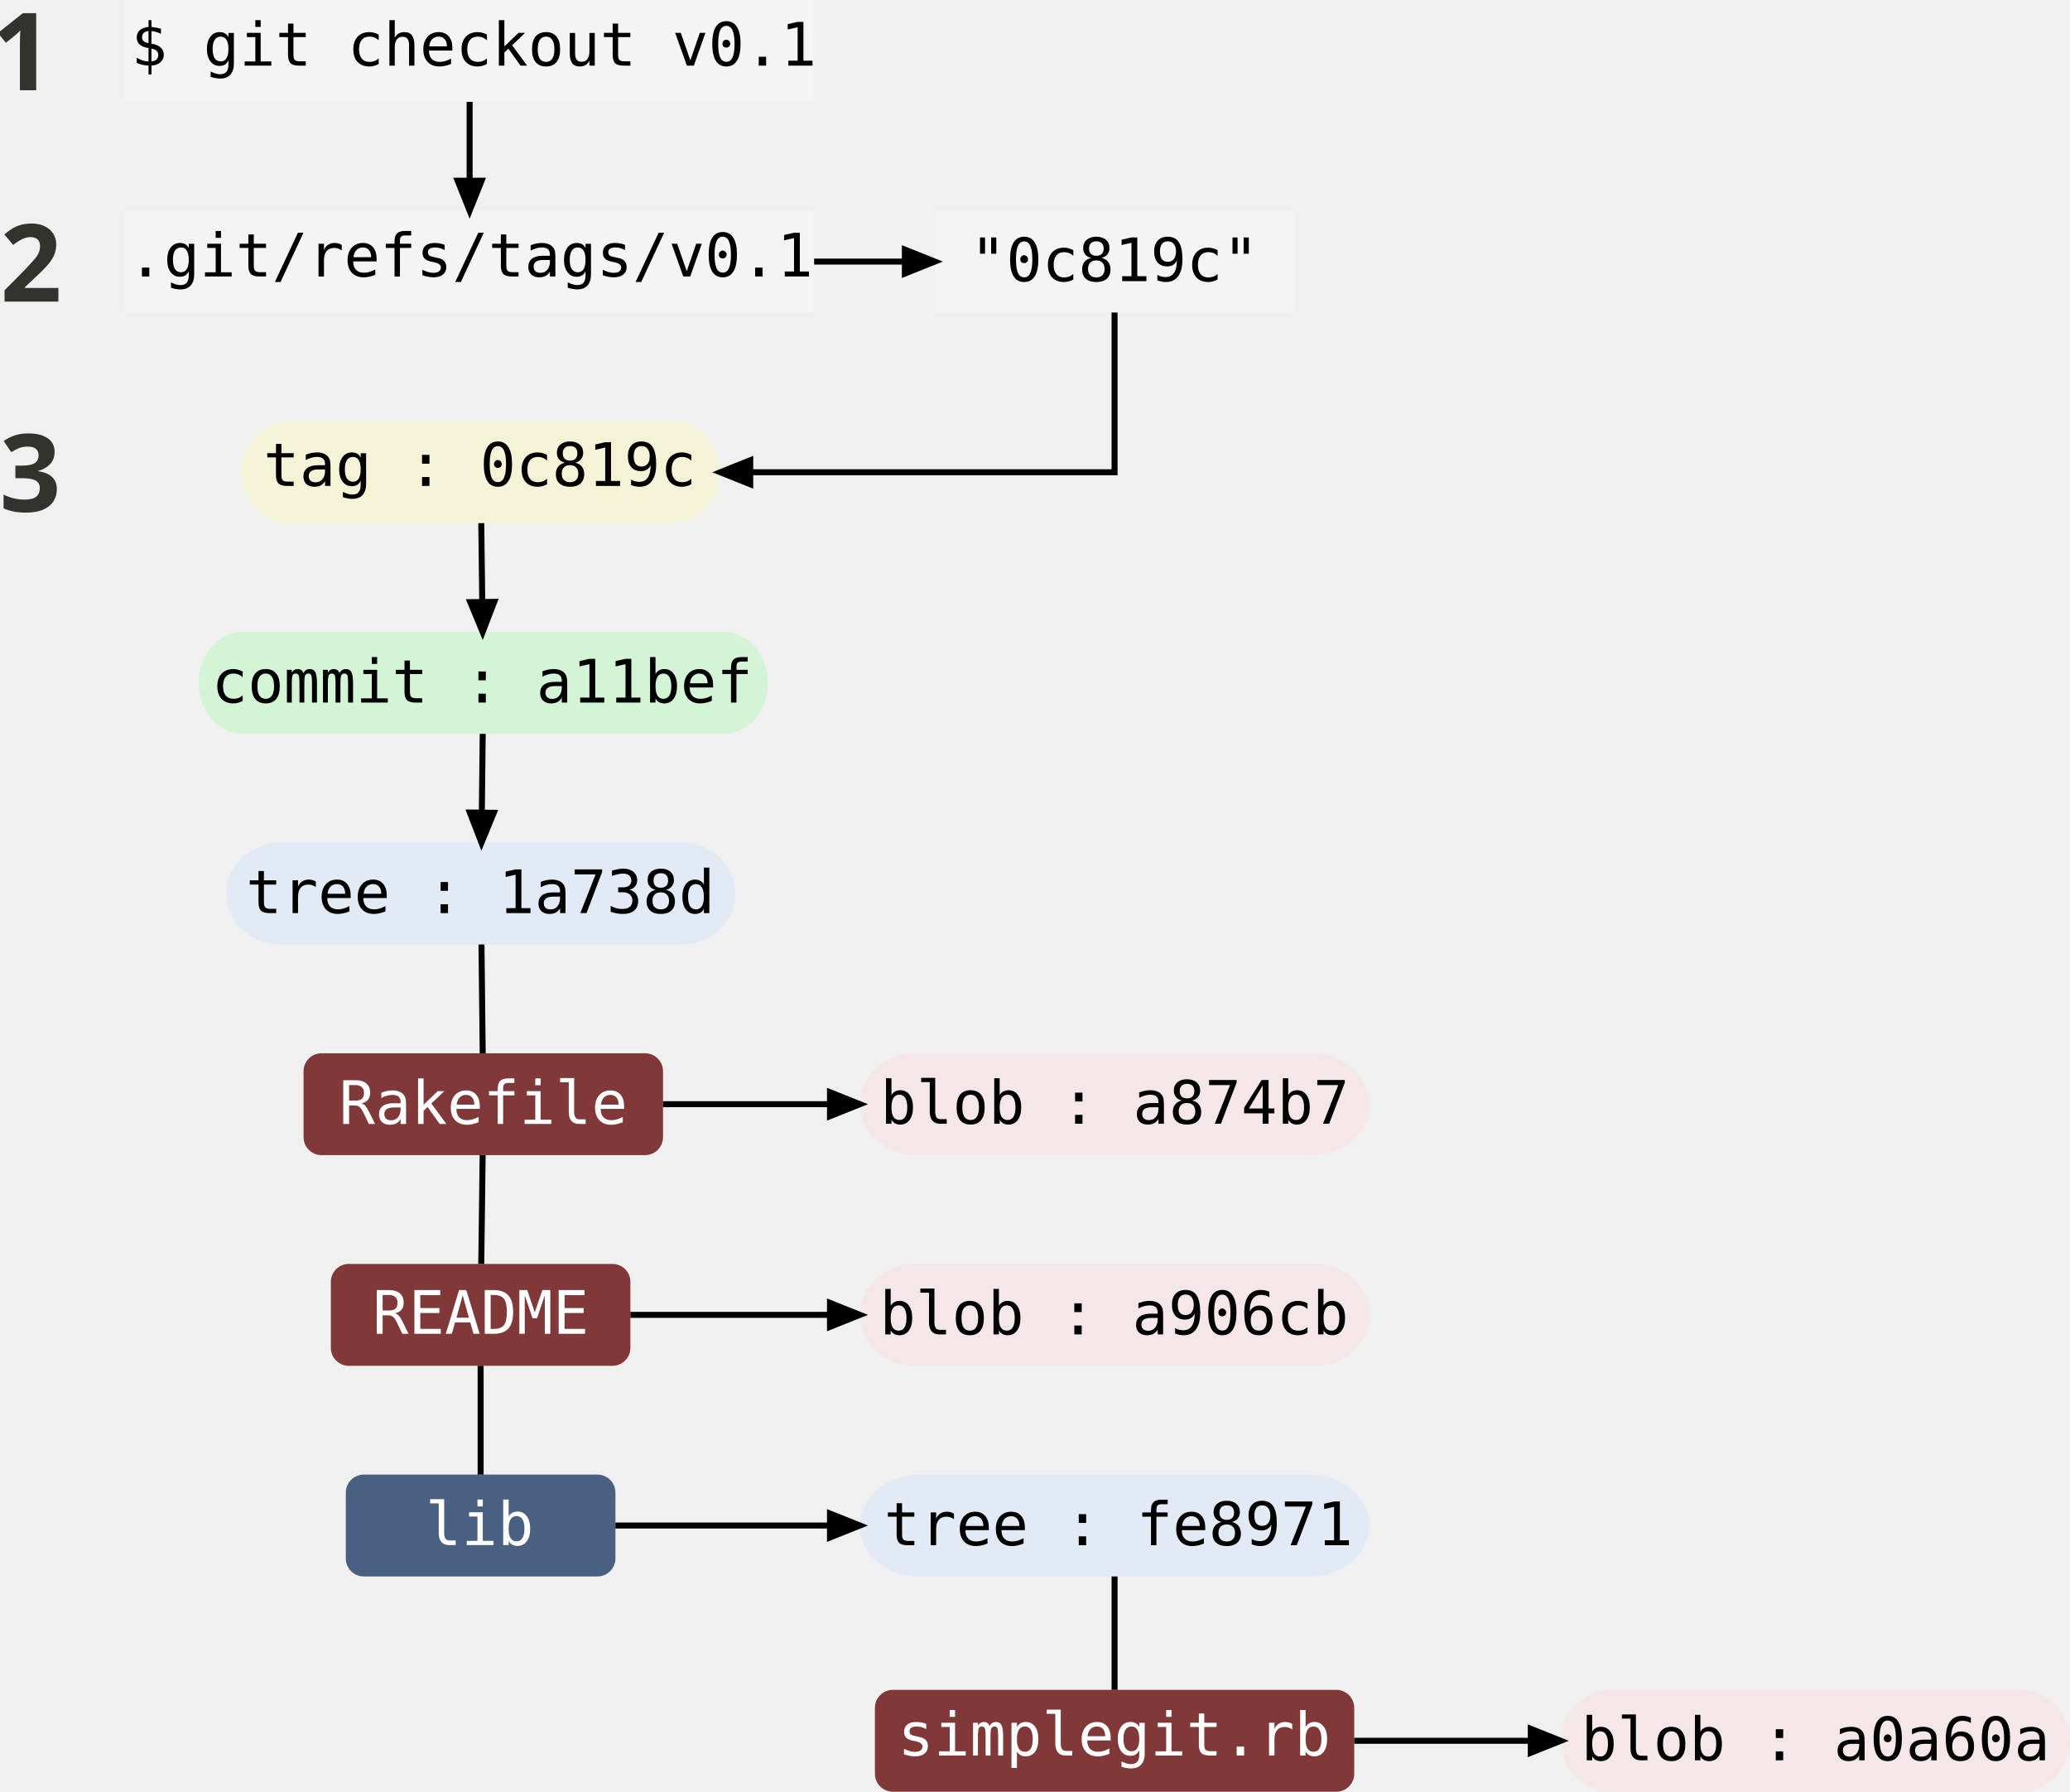
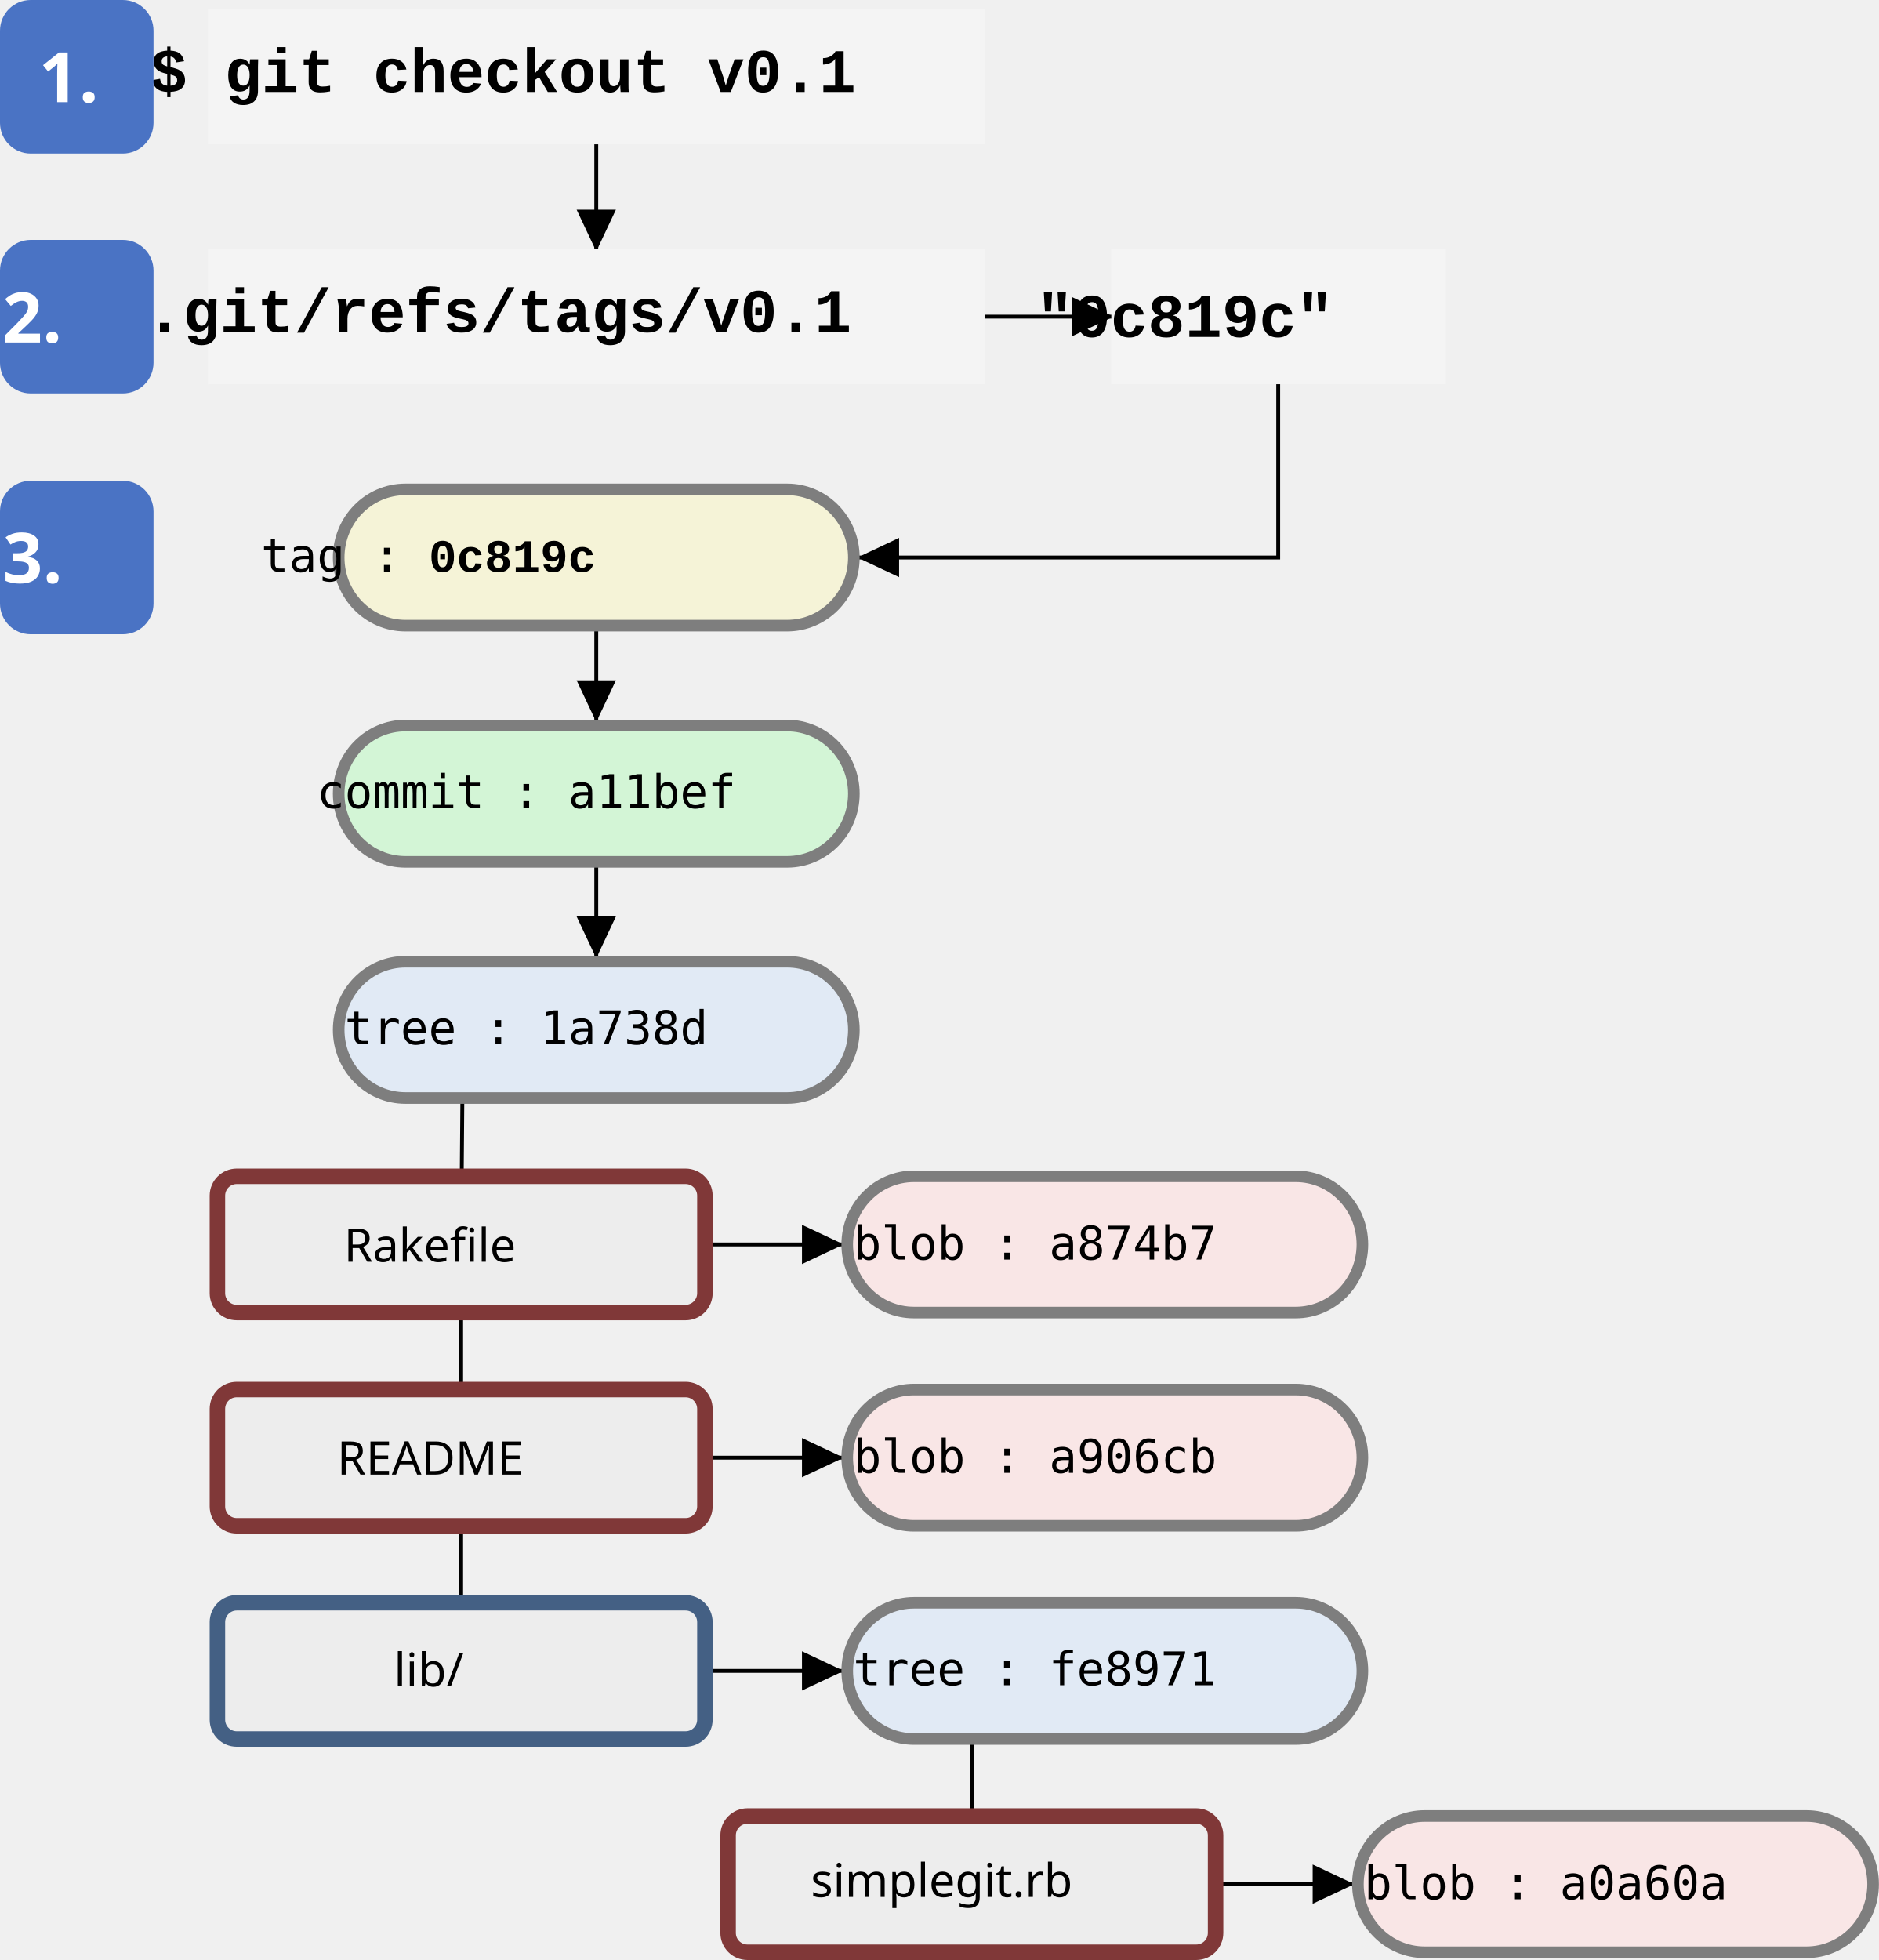
- <svg xmlns="http://www.w3.org/2000/svg" width="345.497" height="299.015" version="1.1" id="svg47328">
+ <svg xmlns="http://www.w3.org/2000/svg" width="485.643" height="506.539" version="1.1" id="svg47328" xml:space="preserve">
  <defs id="defs47258">
-     <marker orient="auto" refY="0" refX="0" id="Arrow1Lend_000000_1.000000px" style="overflow:visible" viewBox="0 0 6.846 5.477" markerWidth="6.846" markerHeight="5.477" preserveAspectRatio="xMidYMid">
-       <path id="path_Arrow1Lend_000000_1.000000px" d="M -5,0 V -2 L 0,0 -5,2 Z" style="fill:#000000;fill-rule:evenodd;stroke:#000000;stroke-width:1px;marker-start:none" />
+     <marker style="overflow:visible" id="TriangleStart-0-1-2" refX="4" refY="0" orient="auto-start-reverse" markerWidth="10.784" markerHeight="10.155" viewBox="0 0 5.324 6.155" preserveAspectRatio="none">
+       <path transform="scale(0.5)" style="fill:context-stroke;fill-rule:evenodd;stroke:context-stroke;stroke-width:1pt" d="M 5.77,0 -2.88,5 V -5 Z" id="path135-8-9-67" />
    </marker>
-     <marker orient="auto" refY="0" refX="0" id="Arrow1Lend_000000_1.000000px-4" style="overflow:visible" viewBox="0 0 6.846 5.477" markerWidth="6.846" markerHeight="5.477" preserveAspectRatio="xMidYMid">
-       <path id="path_Arrow1Lend_000000_1.000000px-2" d="M -5,0 V -2 L 0,0 -5,2 Z" style="fill:#000000;fill-rule:evenodd;stroke:#000000;stroke-width:1px;marker-start:none" />
+     <marker style="overflow:visible" id="TriangleStart-0-1-2-2-4" refX="4" refY="0" orient="auto-start-reverse" markerWidth="10.784" markerHeight="10.155" viewBox="0 0 5.324 6.155" preserveAspectRatio="none">
+       <path transform="scale(0.5)" style="fill:context-stroke;fill-rule:evenodd;stroke:context-stroke;stroke-width:1pt" d="M 5.77,0 -2.88,5 V -5 Z" id="path135-8-9-67-0-7" />
    </marker>
-     <marker orient="auto" refY="0" refX="0" id="Arrow1Lend_000000_1.000000px-6" style="overflow:visible" viewBox="0 0 6.846 5.477" markerWidth="6.846" markerHeight="5.477" preserveAspectRatio="xMidYMid">
-       <path id="path_Arrow1Lend_000000_1.000000px-4" d="M -5,0 V -2 L 0,0 -5,2 Z" style="fill:#000000;fill-rule:evenodd;stroke:#000000;stroke-width:1px;marker-start:none" />
+     <marker style="overflow:visible" id="TriangleStart-0-1-2-2-3" refX="4" refY="0" orient="auto-start-reverse" markerWidth="10.784" markerHeight="10.155" viewBox="0 0 5.324 6.155" preserveAspectRatio="none">
+       <path transform="scale(0.5)" style="fill:context-stroke;fill-rule:evenodd;stroke:context-stroke;stroke-width:1pt" d="M 5.77,0 -2.88,5 V -5 Z" id="path135-8-9-67-0-74" />
    </marker>
-     <marker orient="auto" refY="0" refX="0" id="Arrow1Lend_000000_1.000000px-2" style="overflow:visible" viewBox="0 0 6.846 5.477" markerWidth="6.846" markerHeight="5.477" preserveAspectRatio="xMidYMid">
-       <path id="path_Arrow1Lend_000000_1.000000px-8" d="M -5,0 V -2 L 0,0 -5,2 Z" style="fill:#000000;fill-rule:evenodd;stroke:#000000;stroke-width:1px;marker-start:none" />
+     <marker style="overflow:visible" id="TriangleStart-0-1-2-2-0" refX="4" refY="0" orient="auto-start-reverse" markerWidth="10.784" markerHeight="10.155" viewBox="0 0 5.324 6.155" preserveAspectRatio="none">
+       <path transform="scale(0.5)" style="fill:context-stroke;fill-rule:evenodd;stroke:context-stroke;stroke-width:1pt" d="M 5.77,0 -2.88,5 V -5 Z" id="path135-8-9-67-0-78" />
    </marker>
-     <marker orient="auto" refY="0" refX="0" id="Arrow1Lend_000000_1.000000px-9" style="overflow:visible" viewBox="0 0 6.846 5.477" markerWidth="6.846" markerHeight="5.477" preserveAspectRatio="xMidYMid">
-       <path id="path_Arrow1Lend_000000_1.000000px-28" d="M -5,0 V -2 L 0,0 -5,2 Z" style="fill:#000000;fill-rule:evenodd;stroke:#000000;stroke-width:1px;marker-start:none" />
+     <marker style="overflow:visible" id="TriangleStart-0-1-2-2-8" refX="4" refY="0" orient="auto-start-reverse" markerWidth="10.784" markerHeight="10.155" viewBox="0 0 5.324 6.155" preserveAspectRatio="none">
+       <path transform="scale(0.5)" style="fill:context-stroke;fill-rule:evenodd;stroke:context-stroke;stroke-width:1pt" d="M 5.77,0 -2.88,5 V -5 Z" id="path135-8-9-67-0-4" />
+     </marker>
+     <marker style="overflow:visible" id="TriangleStart-0-1-2-2-49" refX="4" refY="0" orient="auto-start-reverse" markerWidth="10.784" markerHeight="10.155" viewBox="0 0 5.324 6.155" preserveAspectRatio="none">
+       <path transform="scale(0.5)" style="fill:context-stroke;fill-rule:evenodd;stroke:context-stroke;stroke-width:1pt" d="M 5.77,0 -2.88,5 V -5 Z" id="path135-8-9-67-0-2" />
+     </marker>
+     <marker style="overflow:visible" id="TriangleStart-0-1-2-2-6" refX="4" refY="0" orient="auto-start-reverse" markerWidth="10.784" markerHeight="10.155" viewBox="0 0 5.324 6.155" preserveAspectRatio="none">
+       <path transform="scale(0.5)" style="fill:context-stroke;fill-rule:evenodd;stroke:context-stroke;stroke-width:1pt" d="M 5.77,0 -2.88,5 V -5 Z" id="path135-8-9-67-0-8" />
+     </marker>
+     <marker style="overflow:visible" id="TriangleStart-0-1-2-7" refX="4" refY="0" orient="auto-start-reverse" markerWidth="10.784" markerHeight="10.155" viewBox="0 0 5.324 6.155" preserveAspectRatio="none">
+       <path transform="scale(0.5)" style="fill:context-stroke;fill-rule:evenodd;stroke:context-stroke;stroke-width:1pt" d="M 5.77,0 -2.88,5 V -5 Z" id="path135-8-9-67-1" />
+     </marker>
+     <marker style="overflow:visible" id="TriangleStart-0-1-2-0-2" refX="4" refY="0" orient="auto-start-reverse" markerWidth="10.784" markerHeight="10.155" viewBox="0 0 5.324 6.155" preserveAspectRatio="none">
+       <path transform="scale(0.5)" style="fill:context-stroke;fill-rule:evenodd;stroke:context-stroke;stroke-width:1pt" d="M 5.77,0 -2.88,5 V -5 Z" id="path135-8-9-67-4-7" />
    </marker>
  </defs>
-   <g id="g_commit" transform="translate(-6.112305,-6.570962)">
-     <rect id="899" width="95" height="17" x="39.278" y="112.038" rx="7.33" ry="8.5" style="fill:#d3f5d6;stroke:none;stroke-width:3px" />
-     <text id="899_text" x="49.083" y="113.323" style="font-size:10px;font-family:Inconsolata;fill:#000000;stroke:#000000;stroke-width:0">
-       <tspan id="899_line1" text-anchor="middle" x="86.583" y="123.823" text-align="center" font-family="Inconsolata" font-size="10px" fill="#000000" stroke="#000000">commit : a11bef</tspan>
+   <path style="display:inline;fill:none;fill-rule:evenodd;stroke:#000000;stroke-width:1px;stroke-linecap:butt;stroke-linejoin:miter;stroke-opacity:1" d="m 251.292,448.882 -0.052,20.445" id="c_4" />
+   <path style="display:inline;fill:none;fill-rule:evenodd;stroke:#000000;stroke-width:1px;stroke-linecap:butt;stroke-linejoin:miter;stroke-opacity:1" d="m 119.196,339.215 0,19.896" id="c_3" />
+   <path style="display:inline;fill:none;fill-rule:evenodd;stroke:#000000;stroke-width:1px;stroke-linecap:butt;stroke-linejoin:miter;stroke-opacity:1" d="m 119.343,304.003 0.164,-19.653" id="c_2" />
+   <path style="display:inline;fill:none;fill-rule:evenodd;stroke:#000000;stroke-width:1px;stroke-linecap:butt;stroke-linejoin:miter;stroke-opacity:1" d="m 119.196,394.323 0,19.896" id="c_1" />
+   <path style="display:inline;fill:none;fill-rule:evenodd;stroke:#000000;stroke-width:1px;stroke-linecap:butt;stroke-linejoin:miter;stroke-opacity:1;marker-end:url(#TriangleStart-0-1-2)" d="m 154.119,161.688 0,25.827" id="a_1-1-6-56" />
+   <path style="display:inline;fill:none;fill-rule:evenodd;stroke:#000000;stroke-width:1px;stroke-linecap:butt;stroke-linejoin:miter;stroke-opacity:1;marker-end:url(#TriangleStart-0-1-2-2-4)" d="m 314.196,486.933 36.787,0" id="a_1-1-6-56-6-6" />
+   <path style="display:inline;fill:none;fill-rule:evenodd;stroke:#000000;stroke-width:1px;stroke-linecap:butt;stroke-linejoin:miter;stroke-opacity:1;marker-end:url(#TriangleStart-0-1-2-2-3)" d="M 330.384,97.794 V 144.082 H 220.699" id="a_1-1-6-56-6-52" />
+   <path style="display:inline;fill:none;fill-rule:evenodd;stroke:#000000;stroke-width:1px;stroke-linecap:butt;stroke-linejoin:miter;stroke-opacity:1;marker-end:url(#TriangleStart-0-1-2-0-2)" d="m 252.983,81.837 35.764,0" id="a_1-1-6-56-8-2" />
+   <path style="display:inline;fill:none;fill-rule:evenodd;stroke:#000000;stroke-width:1px;stroke-linecap:butt;stroke-linejoin:miter;stroke-opacity:1;marker-end:url(#TriangleStart-0-1-2-7)" d="M 154.119,35.795 V 65.881" id="a_1-1-6-56-7" />
+   <path style="display:inline;fill:none;fill-rule:evenodd;stroke:#000000;stroke-width:1px;stroke-linecap:butt;stroke-linejoin:miter;stroke-opacity:1;marker-end:url(#TriangleStart-0-1-2-2-0)" d="m 154.119,222.727 0,25.827" id="a_1-1-6-56-6-68" />
+   <path style="display:inline;fill:none;fill-rule:evenodd;stroke:#000000;stroke-width:1px;stroke-linecap:butt;stroke-linejoin:miter;stroke-opacity:1;marker-end:url(#TriangleStart-0-1-2-2-8)" d="m 182.196,431.825 36.787,0" id="a_1-1-6-56-6-31" />
+   <path style="display:inline;fill:none;fill-rule:evenodd;stroke:#000000;stroke-width:1px;stroke-linecap:butt;stroke-linejoin:miter;stroke-opacity:1;marker-end:url(#TriangleStart-0-1-2-2-49)" d="m 182.196,321.609 36.787,0" id="a_1-1-6-56-6-0" />
+   <path style="display:inline;fill:none;fill-rule:evenodd;stroke:#000000;stroke-width:1px;stroke-linecap:butt;stroke-linejoin:miter;stroke-opacity:1;marker-end:url(#TriangleStart-0-1-2-2-6)" d="m 182.196,376.717 36.787,0" id="a_1-1-6-56-6-92" />
+   <g id="g32297-3-6-3" transform="translate(-181.4614,119.8004)" style="stroke:#7e7e7e;stroke-opacity:1">
+     <rect id="800-0-8-7" width="133.16" height="35.212" x="269" y="128.754" rx="17.239" ry="17.606" style="fill:#e1eaf5;fill-opacity:1;stroke:#7e7e7e;stroke-width:3px;stroke-opacity:1" />
+     <text id="800_text-7-8-5" x="268.982" y="134.568" style="font-size:12px;font-family:Inconsolata;fill:#000000;fill-opacity:1;stroke:#000000;stroke-width:0;stroke-dasharray:none;stroke-opacity:1">
+       <tspan id="800_line1-8-4-9" text-anchor="middle" x="335.562" y="150.068" text-align="center" font-family="Inconsolata" font-size="12px" fill="#000000" stroke="#000000" style="fill:#000000;fill-opacity:1;stroke:#000000;stroke-width:0;stroke-dasharray:none;stroke-opacity:1">tree : 1a738d</tspan>
    </text>
  </g>
-   <g id="g_tag" transform="translate(-6.112305,-3.223241)">
-     <rect id="900" width="80" height="17" x="46.331" y="73.535" rx="7.951" ry="8.5" style="fill:#f5f3d7;stroke:none;stroke-width:3px" />
-     <text id="900_text" x="56.206" y="73.82" style="font-size:10px;font-family:Inconsolata;fill:#000000;stroke:#000000;stroke-width:0">
-       <tspan id="900_line1" text-anchor="middle" x="86.206" y="84.32" text-align="center" font-family="Inconsolata" font-size="10px" fill="#000000" stroke="#000000">tag : 0c819c</tspan>
+   <g id="g32297-3-6-3-1" transform="translate(-181.4614,58.76129)" style="stroke:#7e7e7e;stroke-opacity:1">
+     <rect id="800-0-8-7-9" width="133.16" height="35.212" x="269" y="128.754" rx="17.239" ry="17.606" style="fill:#d3f5d6;fill-opacity:1;stroke:#7e7e7e;stroke-width:3px;stroke-opacity:1" />
+     <text id="800_text-7-8-5-4" x="268.982" y="134.568" style="font-size:12px;font-family:Inconsolata;fill:#000000;fill-opacity:1;stroke:#000000;stroke-width:0;stroke-dasharray:none;stroke-opacity:1">
+       <tspan id="800_line1-8-4-9-7" text-anchor="middle" x="335.562" y="150.068" text-align="center" font-family="Inconsolata" font-size="12px" fill="#000000" stroke="#000000" style="fill:#000000;fill-opacity:1;stroke:#000000;stroke-width:0;stroke-dasharray:none;stroke-opacity:1">commit : a11bef</tspan>
    </text>
  </g>
-   <g id="g_tree_1" transform="translate(-6.112305,-10.42327)">
-     <rect id="901" width="85" height="17" x="43.878" y="151.046" rx="9.04" ry="8.5" style="fill:#e1eaf5;stroke:none;stroke-width:3px" />
-     <text id="901_text" x="53.797" y="152.311" style="font-size:10px;font-family:Inconsolata;fill:#000000;stroke:#000000;stroke-width:0">
-       <tspan id="901_line1" text-anchor="middle" x="86.297" y="162.811" text-align="center" font-family="Inconsolata" font-size="10px" fill="#000000" stroke="#000000">tree : 1a738d</tspan>
+   <g id="g32297-3-6-3-8" transform="translate(-181.4614,-2.277817)" style="stroke:#7e7e7e;stroke-opacity:1">
+     <rect id="800-0-8-7-4" width="133.16" height="35.212" x="269" y="128.754" rx="17.239" ry="17.606" style="fill:#f5f3d7;fill-opacity:1;stroke:#7e7e7e;stroke-width:3px;stroke-opacity:1" />
+     <text id="800_text-7-8-5-5" x="268.982" y="134.568" style="font-size:12px;font-family:Inconsolata;fill:#000000;fill-opacity:1;stroke:#000000;stroke-width:0;stroke-dasharray:none;stroke-opacity:1">
+       <tspan id="800_line1-8-4-9-0" text-anchor="middle" x="335.562" y="150.068" text-align="center" font-family="Inconsolata" font-size="12px" fill="#000000" stroke="#000000" style="fill:#000000;fill-opacity:1;stroke:#000000;stroke-width:0;stroke-dasharray:none;stroke-opacity:1">tag : <tspan style="font-style:normal;font-variant:normal;font-weight:bold;font-stretch:normal;font-family:'Courier New';-inkscape-font-specification:'Courier New Bold'" id="tspan7531">0c819c</tspan>
+       </tspan>
    </text>
  </g>
-   <g id="g_tree_2" transform="translate(-9.711304,-4.51923)">
-     <rect id="902" width="85" height="17" x="153.241" y="250.609" rx="9.869" ry="8.5" style="fill:#e1eaf5;stroke:none;stroke-width:3px" />
-     <text id="902_text" x="163.901" y="251.899" style="font-size:10px;font-family:Inconsolata;fill:#000000;stroke:#000000;stroke-width:0">
-       <tspan id="902_line1" text-anchor="middle" x="196.401" y="262.399" text-align="center" font-family="Inconsolata" font-size="10px" fill="#000000" stroke="#000000">tree : fe8971</tspan>
+   <g id="g32297-3-7" transform="translate(-50.0173,285.4653)" style="stroke:#7e7e7e;stroke-opacity:1">
+     <rect id="800-0-0" width="133.16" height="35.212" x="269" y="128.754" rx="17.239" ry="17.606" style="fill:#e1eaf5;fill-opacity:1;stroke:#7e7e7e;stroke-width:3px;stroke-opacity:1" />
+     <text id="800_text-7-9" x="268.982" y="134.568" style="font-size:12px;font-family:Inconsolata;fill:#000000;fill-opacity:1;stroke:#000000;stroke-width:0;stroke-dasharray:none;stroke-opacity:1">
+       <tspan id="800_line1-8-3" text-anchor="middle" x="335.562" y="150.068" text-align="center" font-family="Inconsolata" font-size="12px" fill="#000000" stroke="#000000" style="fill:#000000;fill-opacity:1;stroke:#000000;stroke-width:0;stroke-dasharray:none;stroke-opacity:1">tree : fe8971</tspan>
    </text>
  </g>
-   <g id="g_blob_1" transform="translate(-6.112305,-7.778593)">
-     <rect id="907" width="85" height="17" x="149.642" y="183.557" rx="9.399" ry="8.5" style="fill:#f5e7e7;stroke:none;stroke-width:3px" />
-     <text id="907_text" x="159.692" y="184.817" style="font-size:10px;font-family:Inconsolata;fill:#000000;stroke:#000000;stroke-width:0">
-       <tspan id="907_line1" text-anchor="middle" x="192.192" y="195.317" text-align="center" font-family="Inconsolata" font-size="10px" fill="#000000" stroke="#000000">blob : a874b7</tspan>
+   <g id="g32297-5-6" transform="translate(-50.0173,175.2495)" style="stroke:#7e7e7e;stroke-opacity:1">
+     <rect id="800-47-1" width="133.16" height="35.212" x="269" y="128.754" rx="17.239" ry="17.606" style="fill:#f9e6e6;fill-opacity:1;stroke:#7e7e7e;stroke-width:3px;stroke-opacity:1" />
+     <text id="800_text-4-8" x="269.042" y="134.772" style="font-size:12px;font-family:Inconsolata;fill:#000000;fill-opacity:1;stroke:#000000;stroke-width:0;stroke-dasharray:none;stroke-opacity:1">
+       <tspan id="800_line1-4-7" text-anchor="middle" x="335.622" y="150.272" text-align="center" font-family="Inconsolata" font-size="12px" fill="#000000" stroke="#000000" style="fill:#000000;fill-opacity:1;stroke:#000000;stroke-width:0;stroke-dasharray:none;stroke-opacity:1">blob : a874b7</tspan>
    </text>
  </g>
-   <g id="g_blob_2" transform="translate(-6.112305,-5.750917)">
-     <rect id="904" width="85" height="17" x="149.642" y="216.685" rx="8.948" ry="8.5" style="fill:#f5e7e7;stroke:none;stroke-width:3px" />
-     <text id="904_text" x="159.562" y="217.945" style="font-size:10px;font-family:Inconsolata;fill:#000000;stroke:#000000;stroke-width:0">
-       <tspan id="904_line1" text-anchor="middle" x="192.062" y="228.445" text-align="center" font-family="Inconsolata" font-size="10px" fill="#000000" stroke="#000000">blob : a906cb</tspan>
+   <g id="g32297-7-6" transform="translate(-50.0173,230.3574)" style="stroke:#7e7e7e;stroke-opacity:1">
+     <rect id="800-4-0" width="133.16" height="35.212" x="269" y="128.754" rx="17.239" ry="17.606" style="fill:#f9e6e6;fill-opacity:1;stroke:#7e7e7e;stroke-width:3px;stroke-opacity:1" />
+     <text id="800_text-5-6" x="269.042" y="134.772" style="font-size:12px;font-family:Inconsolata;fill:#000000;fill-opacity:1;stroke:#000000;stroke-width:0;stroke-dasharray:none;stroke-opacity:1">
+       <tspan id="800_line1-2-2" text-anchor="middle" x="335.622" y="150.272" text-align="center" font-family="Inconsolata" font-size="12px" fill="#000000" stroke="#000000" style="fill:#000000;fill-opacity:1;stroke:#000000;stroke-width:0;stroke-dasharray:none;stroke-opacity:1">blob : a906cb</tspan>
    </text>
  </g>
-   <g id="g_blob_3" transform="translate(-10.1123,-2.51923)">
-     <rect id="905" width="85" height="17" x="270.61" y="284.534" rx="8.39" ry="8.5" style="fill:#f5e7e7;stroke:none;stroke-width:3px" />
-     <text id="905_text" x="280.645" y="285.794" style="font-size:10px;font-family:Inconsolata;fill:#000000;stroke:#000000;stroke-width:0">
-       <tspan id="905_line1" text-anchor="middle" x="313.145" y="296.294" text-align="center" font-family="Inconsolata" font-size="10px" fill="#000000" stroke="#000000">blob : a0a60a</tspan>
+   <g id="g32297-36" transform="translate(81.9827,340.5731)" style="stroke:#7e7e7e;stroke-opacity:1">
+     <rect id="800-7" width="133.16" height="35.212" x="269" y="128.754" rx="17.239" ry="17.606" style="fill:#f9e6e6;fill-opacity:1;stroke:#7e7e7e;stroke-width:3px;stroke-opacity:1" />
+     <text id="800_text-53" x="269.042" y="134.772" style="font-size:12px;font-family:Inconsolata;fill:#000000;fill-opacity:1;stroke:#000000;stroke-width:0;stroke-dasharray:none;stroke-opacity:1">
+       <tspan id="800_line1-5" text-anchor="middle" x="335.622" y="150.272" text-align="center" font-family="Inconsolata" font-size="12px" fill="#000000" stroke="#000000" style="fill:#000000;fill-opacity:1;stroke:#000000;stroke-width:0;stroke-dasharray:none;stroke-opacity:1">blob : a0a60a</tspan>
    </text>
  </g>
-   <g id="g_readme" transform="translate(-6.112305,-5.750917)">
-     <rect id="2036" width="50" height="17" x="61.331" y="216.685" rx="3" ry="3" style="fill:#803838;stroke:none;stroke-width:1px" />
-     <text id="2036_text" x="71.351" y="217.85" style="font-size:10px;font-family:Inconsolata;fill:#ffffff;stroke:#000000;stroke-width:0">
-       <tspan id="2036_line1" text-anchor="middle" x="86.351" y="228.35" text-align="center" font-family="Inconsolata" font-size="10px" fill="#ffffff" stroke="#ffffff">README</tspan>
+   <g id="g32264" transform="translate(142.3317,408.3395)">
+     <rect id="740-0" width="126" height="35.212" x="-86.136" y="-49.229" rx="5" ry="5" style="fill:#ededed;fill-opacity:1;stroke:#803838;stroke-width:4px;stroke-opacity:1" />
+     <text id="740_text-6" x="-86.341" y="-42.748" style="font-size:12px;font-family:BryantPro-Medium;fill:#000000;fill-opacity:1;stroke:#000000;stroke-width:0;stroke-dasharray:none;stroke-opacity:1">
+       <tspan id="740_line1-1" text-anchor="middle" x="-23.341" y="-27.248" text-align="center" font-family="BryantPro-Medium" font-size="12px" fill="#ffffff" stroke="#ffffff" style="font-style:normal;font-variant:normal;font-weight:normal;font-stretch:normal;font-family:sans-serif;-inkscape-font-specification:sans-serif;fill:#000000;fill-opacity:1;stroke:#000000;stroke-width:0;stroke-dasharray:none;stroke-opacity:1">README</tspan>
    </text>
  </g>
-   <g id="g_rakefile" transform="translate(-6.112305,-7.778593)">
-     <rect id="914" width="60" height="17" x="56.778" y="183.557" rx="3" ry="3" style="fill:#803838;stroke:none;stroke-width:1px" />
-     <text id="914_text" x="66.779" y="184.847" style="font-size:10px;font-family:Inconsolata;fill:#ffffff;stroke:#000000;stroke-width:0">
-       <tspan id="914_line1" text-anchor="middle" x="86.779" y="195.347" text-align="center" font-family="Inconsolata" font-size="10px" fill="#ffffff" stroke="#ffffff">Rakefile</tspan>
+   <g id="g32253" transform="translate(30.6698,257.7399)">
+     <rect id="740-0-5-5" width="126" height="35.212" x="25.526" y="46.263" rx="5" ry="5" style="fill:#ededed;fill-opacity:1;stroke:#803838;stroke-width:4px;stroke-opacity:1" />
+     <text id="737_text" x="25.257" y="52.843" style="font-size:12px;font-family:BryantPro-Medium;fill:#000000;fill-opacity:1;stroke:#000000;stroke-width:0;stroke-dasharray:none;stroke-opacity:1">
+       <tspan id="737_line1" text-anchor="middle" x="88.257" y="68.343" text-align="center" font-family="BryantPro-Medium" font-size="12px" fill="#ffffff" stroke="#ffffff" style="font-style:normal;font-variant:normal;font-weight:normal;font-stretch:normal;font-family:sans-serif;-inkscape-font-specification:sans-serif;fill:#000000;fill-opacity:1;stroke:#000000;stroke-width:0;stroke-dasharray:none;stroke-opacity:1">Rakefile</tspan>
    </text>
  </g>
-   <g id="g_lib" transform="translate(-6.112305,-4.51923)">
-     <rect id="2037" width="45" height="17" x="63.831" y="250.609" rx="3" ry="3" style="fill:#4a6080;stroke:none;stroke-width:1px" />
-     <text id="2037_text" x="73.656" y="251.874" style="font-size:10px;font-family:Inconsolata;fill:#ffffff;stroke:#000000;stroke-width:0">
-       <tspan id="2037_line1" text-anchor="middle" x="86.156" y="262.374" text-align="center" font-family="Inconsolata" font-size="10px" fill="#ffffff" stroke="#ffffff">lib</tspan>
+   <g id="g32275" transform="translate(17.69609,351.4688)" style="stroke:#446084;stroke-opacity:1">
+     <rect id="740-0-5" width="126" height="35.212" x="38.5" y="62.75" rx="5" ry="5" style="fill:#ededed;fill-opacity:1;stroke:#446084;stroke-width:4px;stroke-opacity:1" />
+     <text id="739_text" x="37.935" y="68.858" style="font-size:12px;font-family:BryantPro-Medium;fill:#000000;fill-opacity:1;stroke:#000000;stroke-width:0;stroke-dasharray:none;stroke-opacity:1">
+       <tspan id="739_line1" text-anchor="middle" x="100.935" y="84.358" text-align="center" font-family="BryantPro-Medium" font-size="12px" fill="#ffffff" stroke="#ffffff" style="font-style:normal;font-variant:normal;font-weight:normal;font-stretch:normal;font-family:sans-serif;-inkscape-font-specification:sans-serif;fill:#000000;fill-opacity:1;stroke:#000000;stroke-width:0;stroke-dasharray:none;stroke-opacity:1">lib/</tspan>
    </text>
  </g>
-   <g id="g_simplegit" transform="translate(-6.112305,-2.51923)">
-     <rect id="2047" width="80" height="17" x="152.142" y="284.534" rx="3" ry="3" style="fill:#803838;stroke:none;stroke-width:1px" />
-     <text id="2047_text" x="162.077" y="284.994" style="font-size:10px;font-family:Inconsolata;fill:#ffffff;stroke:#000000;stroke-width:0">
-       <tspan id="2047_line1" text-anchor="middle" x="192.077" y="295.494" text-align="center" font-family="Inconsolata" font-size="10px" fill="#ffffff" stroke="#ffffff">simplegit.rb</tspan>
+   <g id="g32286" transform="translate(116.1961,335.5767)">
+     <rect id="740" width="126" height="35.212" x="72" y="133.75" rx="5" ry="5" style="fill:#ededed;fill-opacity:1;stroke:#803838;stroke-width:4px;stroke-opacity:1" />
+     <text id="740_text" x="72.003" y="139.167" style="font-size:12px;font-family:BryantPro-Medium;fill:#000000;fill-opacity:1;stroke:#000000;stroke-width:0;stroke-dasharray:none;stroke-opacity:1">
+       <tspan id="740_line1" text-anchor="middle" x="135.003" y="154.667" text-align="center" font-family="BryantPro-Medium" font-size="12px" fill="#ffffff" stroke="#ffffff" style="font-style:normal;font-variant:normal;font-weight:normal;font-stretch:normal;font-family:sans-serif;-inkscape-font-specification:sans-serif;fill:#000000;fill-opacity:1;stroke:#000000;stroke-width:0;stroke-dasharray:none;stroke-opacity:1">simplegit.rb</tspan>
    </text>
  </g>
-   <g id="g_git_co" transform="translate(-6.112305,-4.51923)">
-     <rect id="917" width="115" height="17" x="26.996" y="4.519" style="fill:#f4f4f4;stroke:none;stroke-width:1px" />
-     <text id="917_text" x="37.706" y="4.974" style="font-size:10px;font-family:Inconsolata;fill:#000000;stroke:#000000;stroke-width:0">
-       <tspan id="917_line1" text-anchor="middle" x="85.206" y="15.474" text-align="center" font-family="Inconsolata" font-size="10px" fill="#000000" stroke="#000000">$ git checkout v0.1</tspan>
+   <g id="g_git_co" transform="translate(69.62226,7.863404)">
+     <rect id="918-5" width="197.729" height="31.912" x="-14.368" y="-3.98" style="fill:#f4f4f4;stroke:#f4f4f4;stroke-width:3;stroke-dasharray:none;stroke-opacity:1" />
+     <text id="917_text" x="36.996" y="5.404" style="font-size:16px;font-family:Inconsolata;fill:#000000;stroke:#000000;stroke-width:0">
+       <tspan id="917_line1" text-anchor="middle" x="84.496" y="15.904" text-align="center" font-family="Inconsolata" font-size="10px" fill="#000000" stroke="#000000" style="font-style:normal;font-variant:normal;font-weight:bold;font-stretch:normal;font-size:16px;font-family:'Courier New';-inkscape-font-specification:'Courier New Bold'">$ git checkout v0.1</tspan>
    </text>
  </g>
-   <g id="g_git_refs_tags" transform="translate(-6.112305,-5.878928)">
-     <rect id="918" width="115" height="17" x="26.996" y="41.035" style="fill:#f4f4f4;stroke:none;stroke-width:1px" />
-     <text id="918_text" x="37.106" y="41.52" style="font-size:10px;font-family:Inconsolata;fill:#000000;stroke:#000000;stroke-width:0">
-       <tspan id="918_line1" text-anchor="middle" x="84.606" y="52.02" text-align="center" font-family="Inconsolata" font-size="10px" fill="#000000" stroke="#000000">.git/refs/tags/v0.1</tspan>
+   <g id="g_git_refs_tags" transform="translate(69.62226,32.30286)">
+     <rect id="918" width="197.729" height="31.912" x="-14.368" y="33.579" style="fill:#f4f4f4;stroke:#f4f4f4;stroke-width:3;stroke-dasharray:none;stroke-opacity:1" />
+     <text id="918_text" x="35.836" y="43.011" style="font-size:16px;font-family:Inconsolata;fill:#000000;stroke:#000000;stroke-width:0">
+       <tspan id="918_line1" text-anchor="middle" x="83.336" y="53.511" text-align="center" font-family="Inconsolata" font-size="10px" fill="#000000" stroke="#000000" style="font-style:normal;font-variant:normal;font-weight:bold;font-stretch:normal;font-size:16px;font-family:'Courier New';-inkscape-font-specification:'Courier New Bold'">.git/refs/tags/v0.1</tspan>
    </text>
  </g>
-   <g id="g_sha" transform="translate(-18.9673,-5.878928)">
-     <rect id="919" width="60" height="17" x="174.997" y="41.035" style="fill:#f4f4f4;stroke:none;stroke-width:1px" />
-     <text id="919_text" x="184.962" y="42.305" style="font-size:10px;font-family:Inconsolata;fill:#000000;stroke:#000000;stroke-width:0">
-       <tspan id="919_line1" text-anchor="middle" x="204.962" y="52.805" text-align="center" font-family="Inconsolata" font-size="10px" fill="#000000" stroke="#000000">"0c819c"</tspan>
+   <g id="g_sha" transform="translate(126.4861,33.6442)">
+     <rect id="918-2" width="83.274" height="31.912" x="162.261" y="32.237" style="fill:#f4f4f4;stroke:#f4f4f4;stroke-width:3;stroke-dasharray:none;stroke-opacity:1" />
+     <text id="919_text" x="183.842" y="42.925" style="font-size:16px;font-family:Inconsolata;fill:#000000;stroke:#000000;stroke-width:0">
+       <tspan id="919_line1" text-anchor="middle" x="203.842" y="53.425" text-align="center" font-family="Inconsolata" font-size="10px" fill="#000000" stroke="#000000" style="font-style:normal;font-variant:normal;font-weight:bold;font-stretch:normal;font-size:16px;font-family:'Courier New';-inkscape-font-specification:'Courier New Bold'">"0c819c"</tspan>
    </text>
  </g>
-   <text id="t_3" x="-5.942" y="59.864" style="font-size:18px;font-family:BryantPro-Bold;fill:#33332d;stroke:#33332d;stroke-width:0">
-     <tspan id="2032_line1" text-anchor="middle" x="5.058" y="85.364" text-align="center" font-family="BryantPro-Regular" font-weight="bold" font-size="18px" fill="#33332d" stroke="#33332d">3</tspan>
-   </text>
-   <text id="t_2" x="-5.81" y="24.835" style="font-size:18px;font-family:BryantPro-Bold;fill:#33332d;stroke:#33332d;stroke-width:0">
-     <tspan id="2029_line1" text-anchor="middle" x="5.19" y="50.335" text-align="center" font-family="BryantPro-Regular" font-weight="bold" font-size="18px" fill="#33332d" stroke="#33332d">2</tspan>
-   </text>
-   <text id="t_1" x="-1.397" y="-10.439" style="font-size:18px;font-family:BryantPro-Bold;fill:#33332d;stroke:#33332d;stroke-width:0">
-     <tspan id="2026_line1" x="-1.397" y="15.061" text-align="left" font-family="BryantPro-Regular" font-weight="bold" font-size="18px" fill="#33332d" stroke="#33332d">1</tspan>
-   </text>
-   <path style="fill:none;fill-rule:evenodd;stroke:#000000;stroke-width:1px;stroke-linecap:butt;stroke-linejoin:miter;stroke-opacity:1" d="m 186.029,263.09 0,18.925" id="c_4" />
-   <path style="fill:none;fill-rule:evenodd;stroke:#000000;stroke-width:1px;stroke-linecap:butt;stroke-linejoin:miter;stroke-opacity:1" d="m 80.219,227.934 v 18.156" id="c_3" />
-   <path style="fill:none;fill-rule:evenodd;stroke:#000000;stroke-width:1px;stroke-linecap:butt;stroke-linejoin:miter;stroke-opacity:1" d="M 80.557,192.778 80.327,210.934" id="c_2" />
-   <path style="fill:none;fill-rule:evenodd;stroke:#000000;stroke-width:1px;stroke-linecap:butt;stroke-linejoin:miter;stroke-opacity:1" d="M 80.569,175.778 80.362,157.623" id="c_1" />
-   <path style="display:inline;fill:none;fill-rule:evenodd;stroke:#000000;stroke-width:1px;stroke-linecap:butt;stroke-linejoin:miter;stroke-opacity:1;marker-end:url(#Arrow1Lend_000000_1.000000px-9)" d="m 226.029,290.515 h 34.468" id="a_9" />
-   <path style="display:inline;fill:none;fill-rule:evenodd;stroke:#000000;stroke-width:1px;stroke-linecap:butt;stroke-linejoin:miter;stroke-opacity:1;marker-end:url(#Arrow1Lend_000000_1.000000px-2)" d="m 102.719,254.59 40.81,0" id="a_8" />
-   <path style="display:inline;fill:none;fill-rule:evenodd;stroke:#000000;stroke-width:1px;stroke-linecap:butt;stroke-linejoin:miter;stroke-opacity:1;marker-end:url(#Arrow1Lend_000000_1.000000px-6)" d="m 105.219,219.434 h 38.31" id="a_7" />
-   <path style="display:inline;fill:none;fill-rule:evenodd;stroke:#000000;stroke-width:1px;stroke-linecap:butt;stroke-linejoin:miter;stroke-opacity:1;marker-end:url(#Arrow1Lend_000000_1.000000px-4)" d="m 110.665,184.278 h 32.864" id="a_6" />
-   <path style="display:inline;fill:none;fill-rule:evenodd;stroke:#000000;stroke-width:1px;stroke-linecap:butt;stroke-linejoin:miter;stroke-opacity:1;marker-end:url(#Arrow1Lend_000000_1.000000px)" d="m 80.569,122.467 -0.207,18.156" id="a_5" />
-   <path style="display:inline;fill:none;fill-rule:evenodd;stroke:#000000;stroke-width:1px;stroke-linecap:butt;stroke-linejoin:miter;stroke-opacity:1;marker-end:url(#Arrow1Lend_000000_1.000000px)" d="m 80.327,87.311 0.23,18.156" id="a_4" />
-   <path style="display:inline;fill:none;fill-rule:evenodd;stroke:#000000;stroke-width:1px;stroke-linecap:butt;stroke-linejoin:miter;stroke-opacity:1;marker-end:url(#Arrow1Lend_000000_1.000000px)" d="M 186.029,52.156 V 78.811 H 120.219" id="a_3" />
-   <path style="display:inline;fill:none;fill-rule:evenodd;stroke:#000000;stroke-width:1px;stroke-linecap:butt;stroke-linejoin:miter;stroke-opacity:1;marker-end:url(#Arrow1Lend_000000_1.000000px)" d="m 135.884,43.656 h 20.145" id="a_2" />
-   <path style="display:inline;fill:none;fill-rule:evenodd;stroke:#000000;stroke-width:1px;stroke-linecap:butt;stroke-linejoin:miter;stroke-opacity:1;marker-end:url(#Arrow1Lend_000000_1.000000px)" d="M 78.384,17 V 35.156" id="a_1" />
+   <g id="g19777" transform="translate(39.45337,105.9804)">
+     <rect style="fill:#4a73c4;fill-opacity:1;stroke:none;stroke-width:3;stroke-dasharray:none;stroke-opacity:1" id="rect18837" width="39.678" height="39.678" x="-39.453" y="18.262" ry="7.929" rx="7.929" />
+     <text id="t_3" x="-30.298" y="19.154" style="font-size:18px;font-family:BryantPro-Bold;fill:#ffffff;fill-opacity:1;stroke:#33332d;stroke-width:0">
+       <tspan id="2032_line1" text-anchor="middle" x="-19.298" y="44.654" text-align="center" font-family="BryantPro-Regular" font-weight="bold" font-size="18px" fill="#33332d" stroke="#33332d" style="fill:#ffffff;fill-opacity:1">3.</tspan>
+     </text>
+   </g>
+   <g id="g19932" transform="translate(39.45337,105.9804)">
+     <rect style="fill:#4a73c4;fill-opacity:1;stroke:none;stroke-width:3;stroke-dasharray:none;stroke-opacity:1" id="rect18837-6" width="39.678" height="39.678" x="-39.453" y="-43.982" ry="7.929" rx="7.929" />
+     <text id="t_2" x="-30.408" y="-42.963" style="font-size:18px;font-family:BryantPro-Bold;fill:#ffffff;fill-opacity:1;stroke:#33332d;stroke-width:0">
+       <tspan id="2029_line1" text-anchor="middle" x="-19.408" y="-17.463" text-align="center" font-family="BryantPro-Regular" font-weight="bold" font-size="18px" fill="#33332d" stroke="#33332d" style="fill:#ffffff;fill-opacity:1">2.</tspan>
+     </text>
+   </g>
+   <g id="g20087" transform="translate(39.45337,105.9804)">
+     <rect style="fill:#4a73c4;fill-opacity:1;stroke:none;stroke-width:3;stroke-dasharray:none;stroke-opacity:1" id="rect18837-1" width="39.678" height="39.678" x="-39.453" y="-105.98" ry="7.929" rx="7.929" />
+     <text id="t_1" x="-29.392" y="-105.08" style="font-size:18px;font-family:BryantPro-Bold;fill:#ffffff;fill-opacity:1;stroke:#33332d;stroke-width:0">
+       <tspan id="2026_line1" x="-29.392" y="-79.58" text-align="left" font-family="BryantPro-Regular" font-weight="bold" font-size="18px" fill="#33332d" stroke="#33332d" style="fill:#ffffff;fill-opacity:1">1.</tspan>
+     </text>
+   </g>
</svg>
